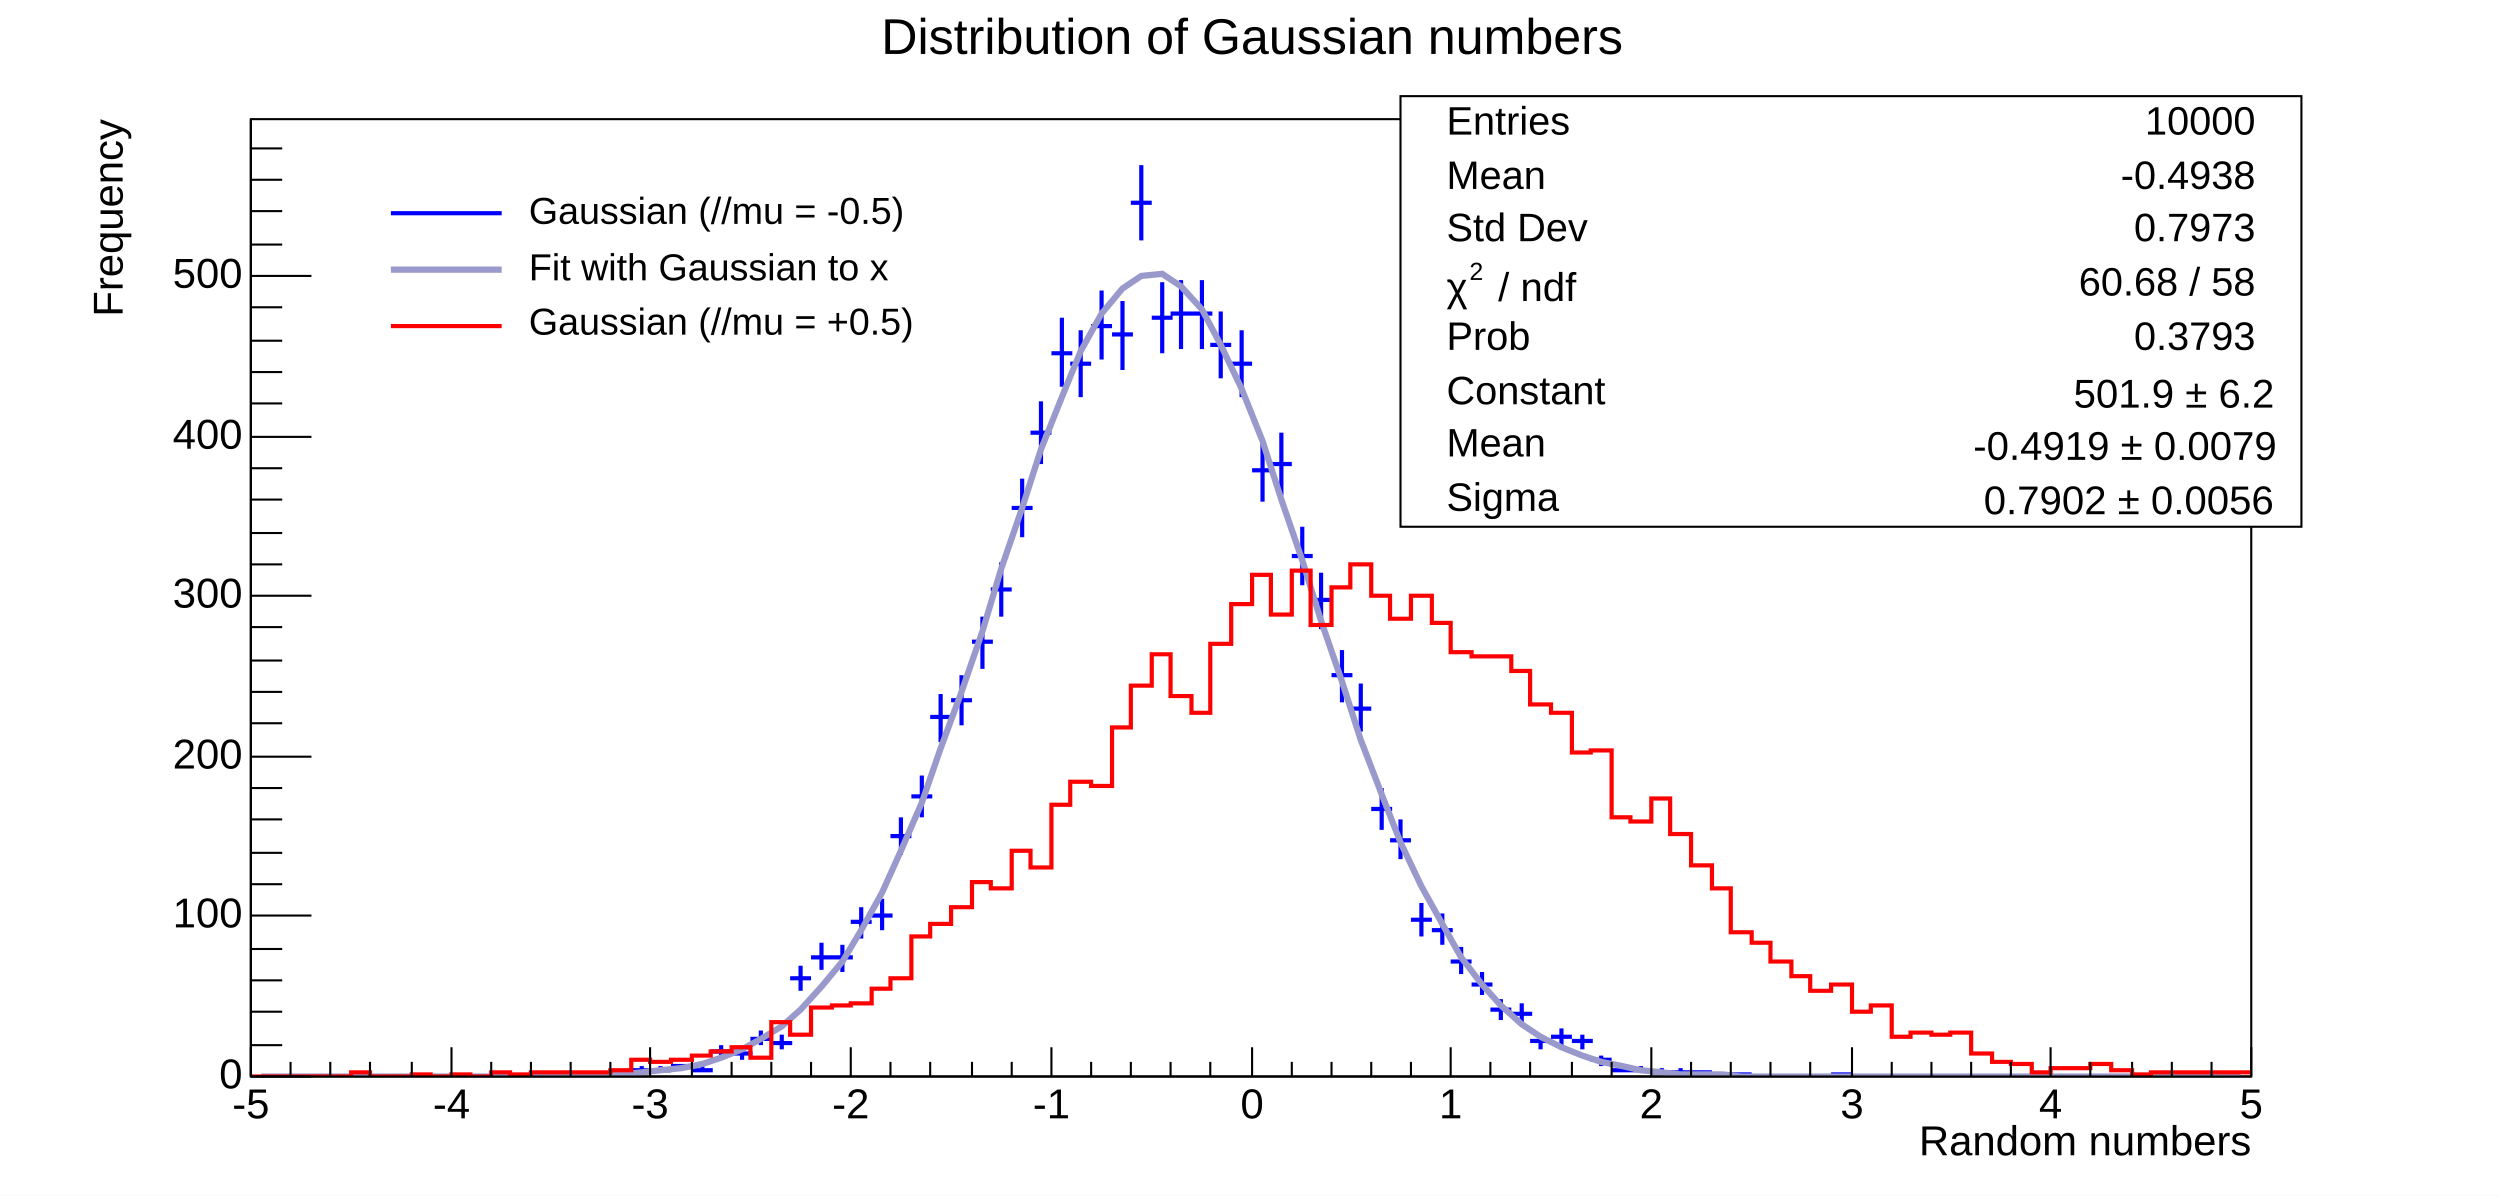
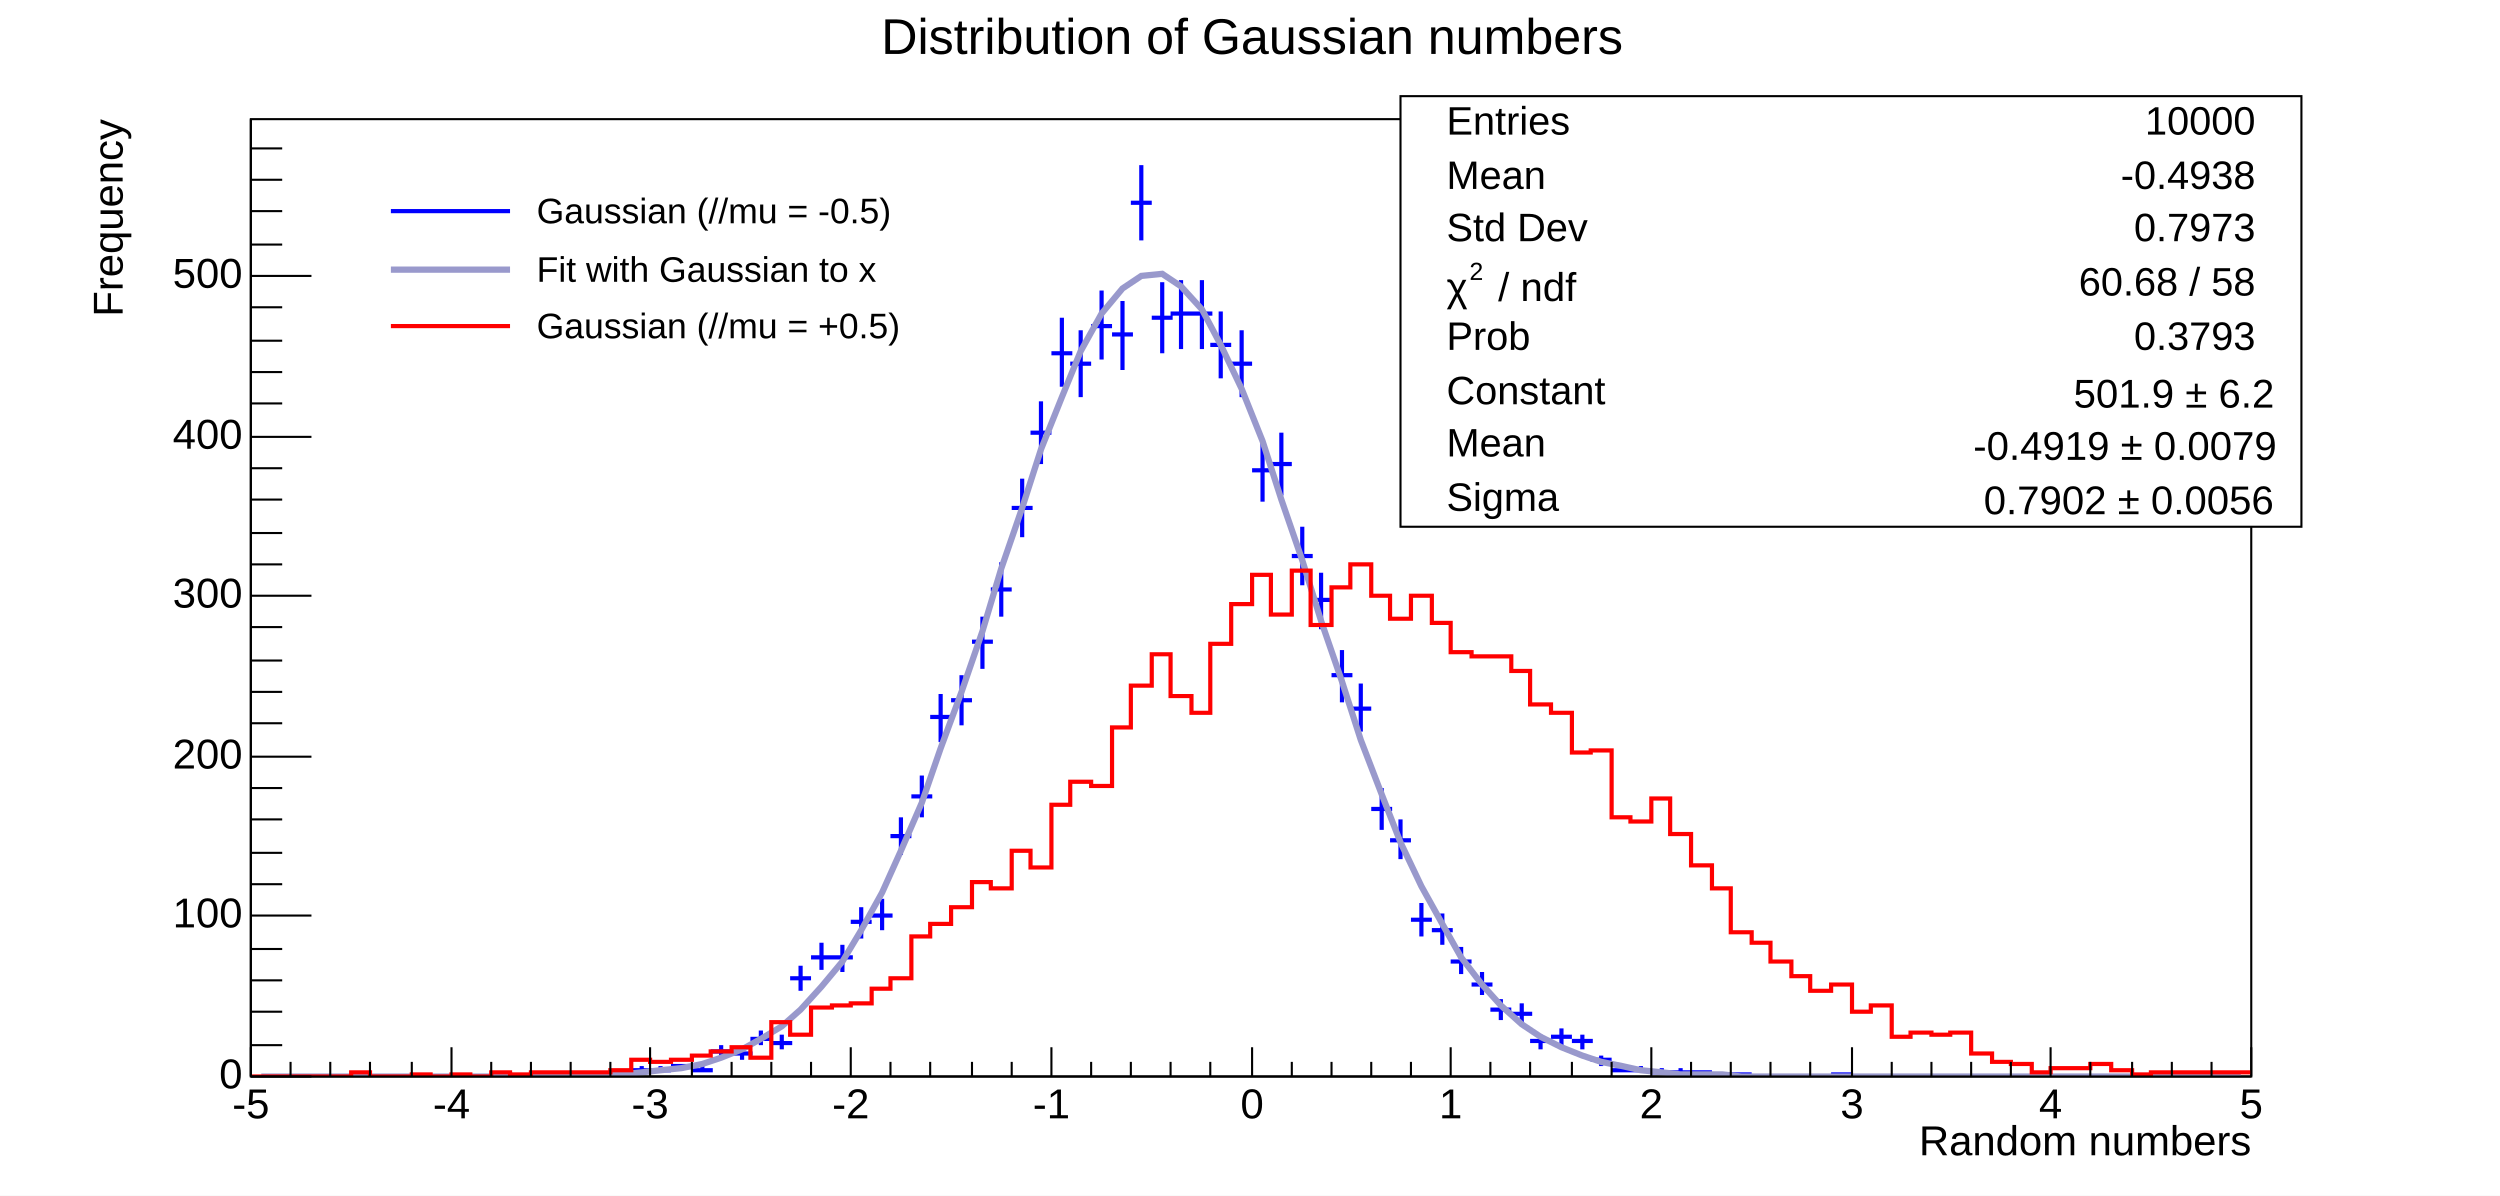
<svg xmlns="http://www.w3.org/2000/svg" width="1196" height="572" viewBox="0 0 1196 572" preserveAspectRatio="none">
  <path d="M0,0H1196V572H0Z" style="fill: white;" />
  <g>
    <g transform="translate(120,57)">
      <path d="M0,0H957V458H0Z" style="fill: white; stroke: black; stroke-width: 1;" />
      <svg x="0" y="0" overflow="hidden" width="957" height="458" viewBox="0 0 957 458">
        <g>
          <path d="M115,457h10M120,456v2M153,457h10M158,456v2M163,457h10M168,456v2M172,457h10M177,456v2M182,455h10M187,453v3M191,455h10M196,453v3M201,453h10M206,452v3M211,455h10M216,453v3M220,446h10M225,443v6M230,447h10M235,444v6M239,440h10M244,436v7M249,442h10M254,438v7M258,411h10M263,405v12M268,401h10M273,394v13M278,401h10M283,395v13M287,384h10M292,377v15M297,381h10M302,373v15M306,343h10M311,334v18M316,324h10M321,314v20M325,286h10M330,275v23M335,278h10M340,266v24M345,250h10M350,238v25M354,225h10M359,212v26M364,186h10M369,172v28M373,150h10M378,135v30M383,112h10M388,95v33M392,117h10M397,101v32M402,99h10M407,82v33M412,103h10M417,87v33M421,40h10M426,22v36M431,95h10M436,78v34M440,93h10M445,77v33M450,93h10M455,77v33M459,108h10M464,92v32M469,117h10M474,101v32M479,168h10M484,154v29M488,165h10M493,150v30M498,209h10M503,195v28M507,230h10M512,217v27M517,266h10M522,254v25M526,282h10M531,270v23M536,330h10M541,320v20M545,345h10M550,335v19M555,383h10M560,375v16M565,388h10M570,380v15M574,403h10M579,396v13M584,414h10M589,408v11M593,426h10M598,421v10M603,428h10M608,423v10M612,441h10M617,438v7M622,439h10M627,435v8M632,441h10M637,438v7M641,450h10M646,448v5M651,455h10M656,453v3M660,455h10M665,453v3M670,456h10M675,454v3M679,456h10M684,454v3M689,456h10M694,455v3M699,457h10M704,456v2M708,457h10M713,456v2M756,457h10M761,456v2" style="stroke: blue; stroke-width: 2;" />
        </g>
        <g>
          <path d="M5,458h10h9h10h9h10h9h10h10h9h10h9h10h9h10h10l9,-1h10h9l10,-1l9,-1l10,-1l10,-2l9,-3l10,-4l9,-5l10,-6l9,-8l10,-11l10,-12l9,-15l10,-18l9,-20l10,-23l9,-26l10,-27l10,-29l9,-30l10,-29l9,-28l10,-25l9,-22l10,-18l10,-12l9,-6l10,-1l9,6l10,11l9,17l10,21l10,25l9,28l10,29l9,29l10,29l9,28l10,26l9,23l10,21l10,18l9,16l10,13l9,10l10,9l9,6l10,5l10,4l9,3l10,2l9,2l10,1l9,1h10h10l9,1h10h9h10h9h10h10h9h10h9h10h9h10h10h9h10h9h10h9h10h10h9h10h9h10h9" style="fill: none; stroke: rgb(153, 153, 204); stroke-width: 3;" />
        </g>
        <g>
          <path d="M0,458h48v-2h9v2h20v-1h9v1h10v-1h9v1h10v-2h9v1h10v-1h38v-1h10v-5h9v1h10v-1h10v-2h9v-2h10v-2h9v5h10v-17h9v6h10v-13h10v-1h9v-1h10v-7h9v-5h10v-20h9v-6h10v-8h10v-12h9v3h10v-18h9v8h10v-30h9v-11h10v2h10v-28h9v-20h10v-15h9v20h10v8h9v-33h10v-19h10v-14h9v19h10v-21h9v26h10v-18h9v-11h10v15h9v11h10v-11h10v13h9v14h10v2h19v7h9v16h10v4h10v19h9v-1h10v32h9v2h10v-11h9v17h10v15h10v11h9v21h10v5h9v9h10v7h9v7h10v-3h10v13h9v-3h10v15h9v-2h10v1h9v-1h10v10h10v4h9v1h10v4h9v-2h19v-2h10v3h10v2h9v-1h48" style="stroke-linejoin: miter; stroke: red; stroke-width: 2; fill: none;" />
        </g>
      </svg>
      <g>
        <g transform="translate(0,458)">
          <path d="M0,0h957M0,-14V0M19,-7V0M38,-7V0M57,-7V0M77,-7V0M96,-14V0M115,-7V0M134,-7V0M153,-7V0M172,-7V0M191,-14V0M211,-7V0M230,-7V0M249,-7V0M268,-7V0M287,-14V0M306,-7V0M325,-7V0M345,-7V0M364,-7V0M383,-14V0M402,-7V0M421,-7V0M440,-7V0M459,-7V0M479,-14V0M498,-7V0M517,-7V0M536,-7V0M555,-7V0M574,-14V0M593,-7V0M612,-7V0M632,-7V0M651,-7V0M670,-14V0M689,-7V0M708,-7V0M727,-7V0M746,-7V0M766,-14V0M785,-7V0M804,-7V0M823,-7V0M842,-7V0M861,-14V0M880,-7V0M900,-7V0M919,-7V0M938,-7V0M957,-14V0" style="stroke: black; stroke-width: 1;" />
          <g font-family="Arial" font-size="20" xml:space="preserve" fill="black" text-anchor="middle">
            <text dy=".8em" transform="translate(0,4)">-5</text>
            <text dy=".8em" transform="translate(96,4)">-4</text>
            <text dy=".8em" transform="translate(191,4)">-3</text>
            <text dy=".8em" transform="translate(287,4)">-2</text>
            <text dy=".8em" transform="translate(383,4)">-1</text>
            <text dy=".8em" transform="translate(479,4)">0</text>
            <text dy=".8em" transform="translate(574,4)">1</text>
            <text dy=".8em" transform="translate(670,4)">2</text>
            <text dy=".8em" transform="translate(766,4)">3</text>
            <text dy=".8em" transform="translate(861,4)">4</text>
            <text dy=".8em" transform="translate(957,4)">5</text>
          </g>
          <g font-family="Arial" font-size="20" xml:space="preserve" transform="translate(957,32)">
            <text fill="black" text-anchor="end" dominant-baseline="middle">Random numbers</text>
          </g>
        </g>
        <g>
          <path d="M0,0v458M29,458H0M15,443H0M15,427H0M15,412H0M15,397H0M29,381H0M15,366H0M15,351H0M15,335H0M15,320H0M29,305H0M15,289H0M15,274H0M15,259H0M15,243H0M29,228H0M15,213H0M15,198H0M15,182H0M15,167H0M29,152H0M15,136H0M15,121H0M15,106H0M15,90H0M29,75H0M15,60H0M15,44H0M15,29H0M15,14H0" style="stroke: black; stroke-width: 1;" />
          <g font-family="Arial" font-size="20" xml:space="preserve" fill="black" text-anchor="end">
            <text dominant-baseline="middle" transform="translate(-4,458)">0</text>
            <text dominant-baseline="middle" transform="translate(-4,381)">100</text>
            <text dominant-baseline="middle" transform="translate(-4,305)">200</text>
            <text dominant-baseline="middle" transform="translate(-4,228)">300</text>
            <text dominant-baseline="middle" transform="translate(-4,152)">400</text>
            <text dominant-baseline="middle" transform="translate(-4,75)">500</text>
          </g>
          <g font-family="Arial" font-size="20" xml:space="preserve" transform="translate(-67)">
            <text fill="black" text-anchor="end" dominant-baseline="middle" transform="rotate(270)">Frequency</text>
          </g>
        </g>
      </g>
    </g>
    <g transform="translate(670,46)" font-family="Arial" font-size="19" xml:space="preserve">
      <path d="M0,0H431V206H0Z" style="fill: white; stroke: black; stroke-width: 1;" />
      <text fill="black" text-anchor="start" dominant-baseline="middle" transform="translate(22,13)">Entries</text>
      <text fill="black" text-anchor="end" dominant-baseline="middle" transform="translate(409,13)">10000</text>
      <text fill="black" text-anchor="start" dominant-baseline="middle" transform="translate(22,39)">Mean</text>
      <text fill="black" text-anchor="end" dominant-baseline="middle" transform="translate(409,39)">-0.4938</text>
      <text fill="black" text-anchor="start" dominant-baseline="middle" transform="translate(22,64)">Std Dev</text>
      <text fill="black" text-anchor="end" dominant-baseline="middle" transform="translate(409,64)">0.7973</text>
      <g transform="translate(22,98) scale(0.915)">
        <text fill="black" font-size="21">χ</text>
        <text fill="black" font-size="13" transform="translate(12,-11)">2</text>
        <text fill="black" font-size="21" x="27">/ ndf</text>
      </g>
      <text fill="black" text-anchor="end" dominant-baseline="middle" transform="translate(409,90)">60.68 / 58</text>
      <text fill="black" text-anchor="start" dominant-baseline="middle" transform="translate(22,116)">Prob</text>
      <text fill="black" text-anchor="end" dominant-baseline="middle" transform="translate(409,116)">0.3793</text>
      <text fill="black" text-anchor="start" dominant-baseline="middle" transform="translate(22,142)">Constant</text>
      <g transform="translate(322,149) scale(0.915)">
        <text fill="black" font-size="21">501.9 ± 6.2</text>
      </g>
      <text fill="black" text-anchor="start" dominant-baseline="middle" transform="translate(22,167)">Mean</text>
      <g transform="translate(274,174) scale(0.915)">
        <text fill="black" font-size="21">-0.4919 ± 0.0079</text>
      </g>
      <text fill="black" text-anchor="start" dominant-baseline="middle" transform="translate(22,193)">Sigma</text>
      <g transform="translate(279,200) scale(0.915)">
        <text fill="black" font-size="21">0.7902 ± 0.0056</text>
      </g>
    </g>
-     <g transform="translate(179,86)" font-family="Arial" font-size="18" xml:space="preserve">
+     <g transform="translate(179,86)" font-family="Arial" font-size="17" xml:space="preserve">
      <path d="M0,0H275V86H0Z" style="fill: white; stroke: white; stroke-width: 1;" />
-       <path d="M8,16H61" style="stroke: blue; stroke-width: 2;" />
-       <text fill="black" text-anchor="start" dominant-baseline="middle" transform="translate(69,16)"> Gaussian (//mu = -0.5)</text>
-       <path d="M8,43H61" style="stroke: rgb(153, 153, 204); stroke-width: 3;" />
-       <text fill="black" text-anchor="start" dominant-baseline="middle" transform="translate(69,43)"> Fit with Gaussian to x</text>
-       <path d="M8,70H61" style="stroke: red; stroke-width: 2;" />
-       <text fill="black" text-anchor="start" dominant-baseline="middle" transform="translate(69,69)"> Gaussian (//mu = +0.5)</text>
+       <path d="M8,15h57" style="stroke: blue; stroke-width: 2;" />
+       <text fill="black" text-anchor="start" dominant-baseline="middle" transform="translate(73,16)"> Gaussian (//mu = -0.5)</text>
+       <path d="M8,43h57" style="stroke: rgb(153, 153, 204); stroke-width: 3;" />
+       <text fill="black" text-anchor="start" dominant-baseline="middle" transform="translate(73,44)"> Fit with Gaussian to x</text>
+       <path d="M8,70h57" style="stroke: red; stroke-width: 2;" />
+       <text fill="black" text-anchor="start" dominant-baseline="middle" transform="translate(73,71)"> Gaussian (//mu = +0.5)</text>
    </g>
    <g transform="translate(353,3)" font-family="Arial" font-size="24" xml:space="preserve">
      <text fill="black" text-anchor="middle" dominant-baseline="middle" transform="translate(246,16)">Distribution of Gaussian numbers</text>
    </g>
  </g>
</svg>
